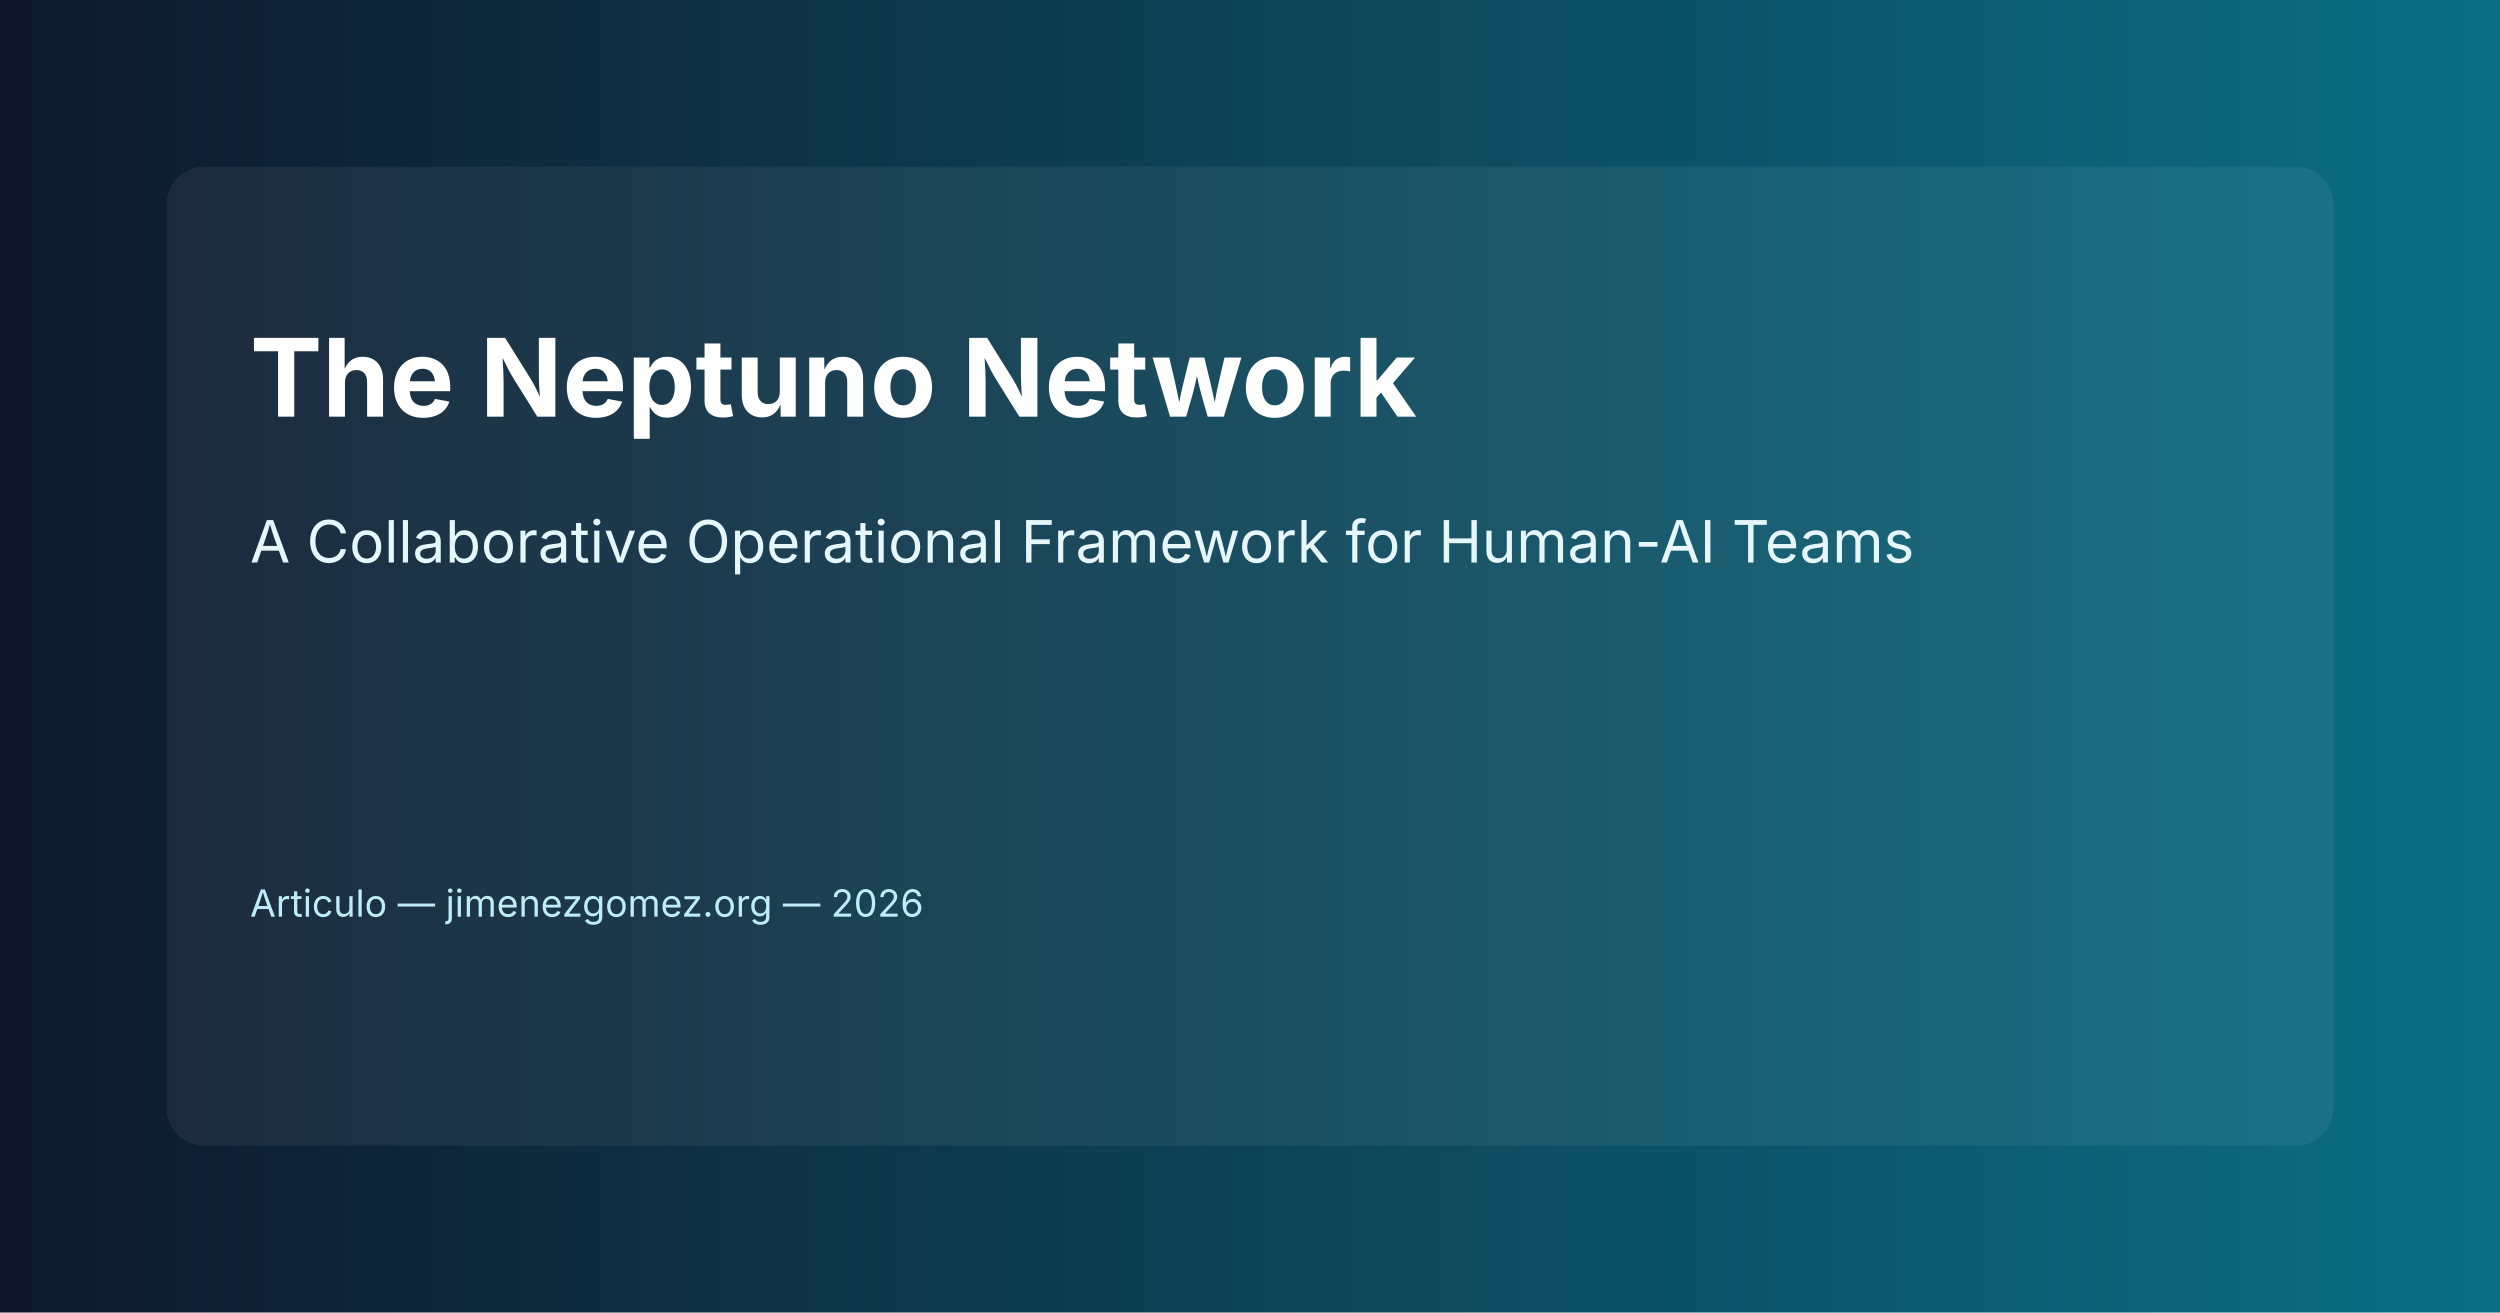
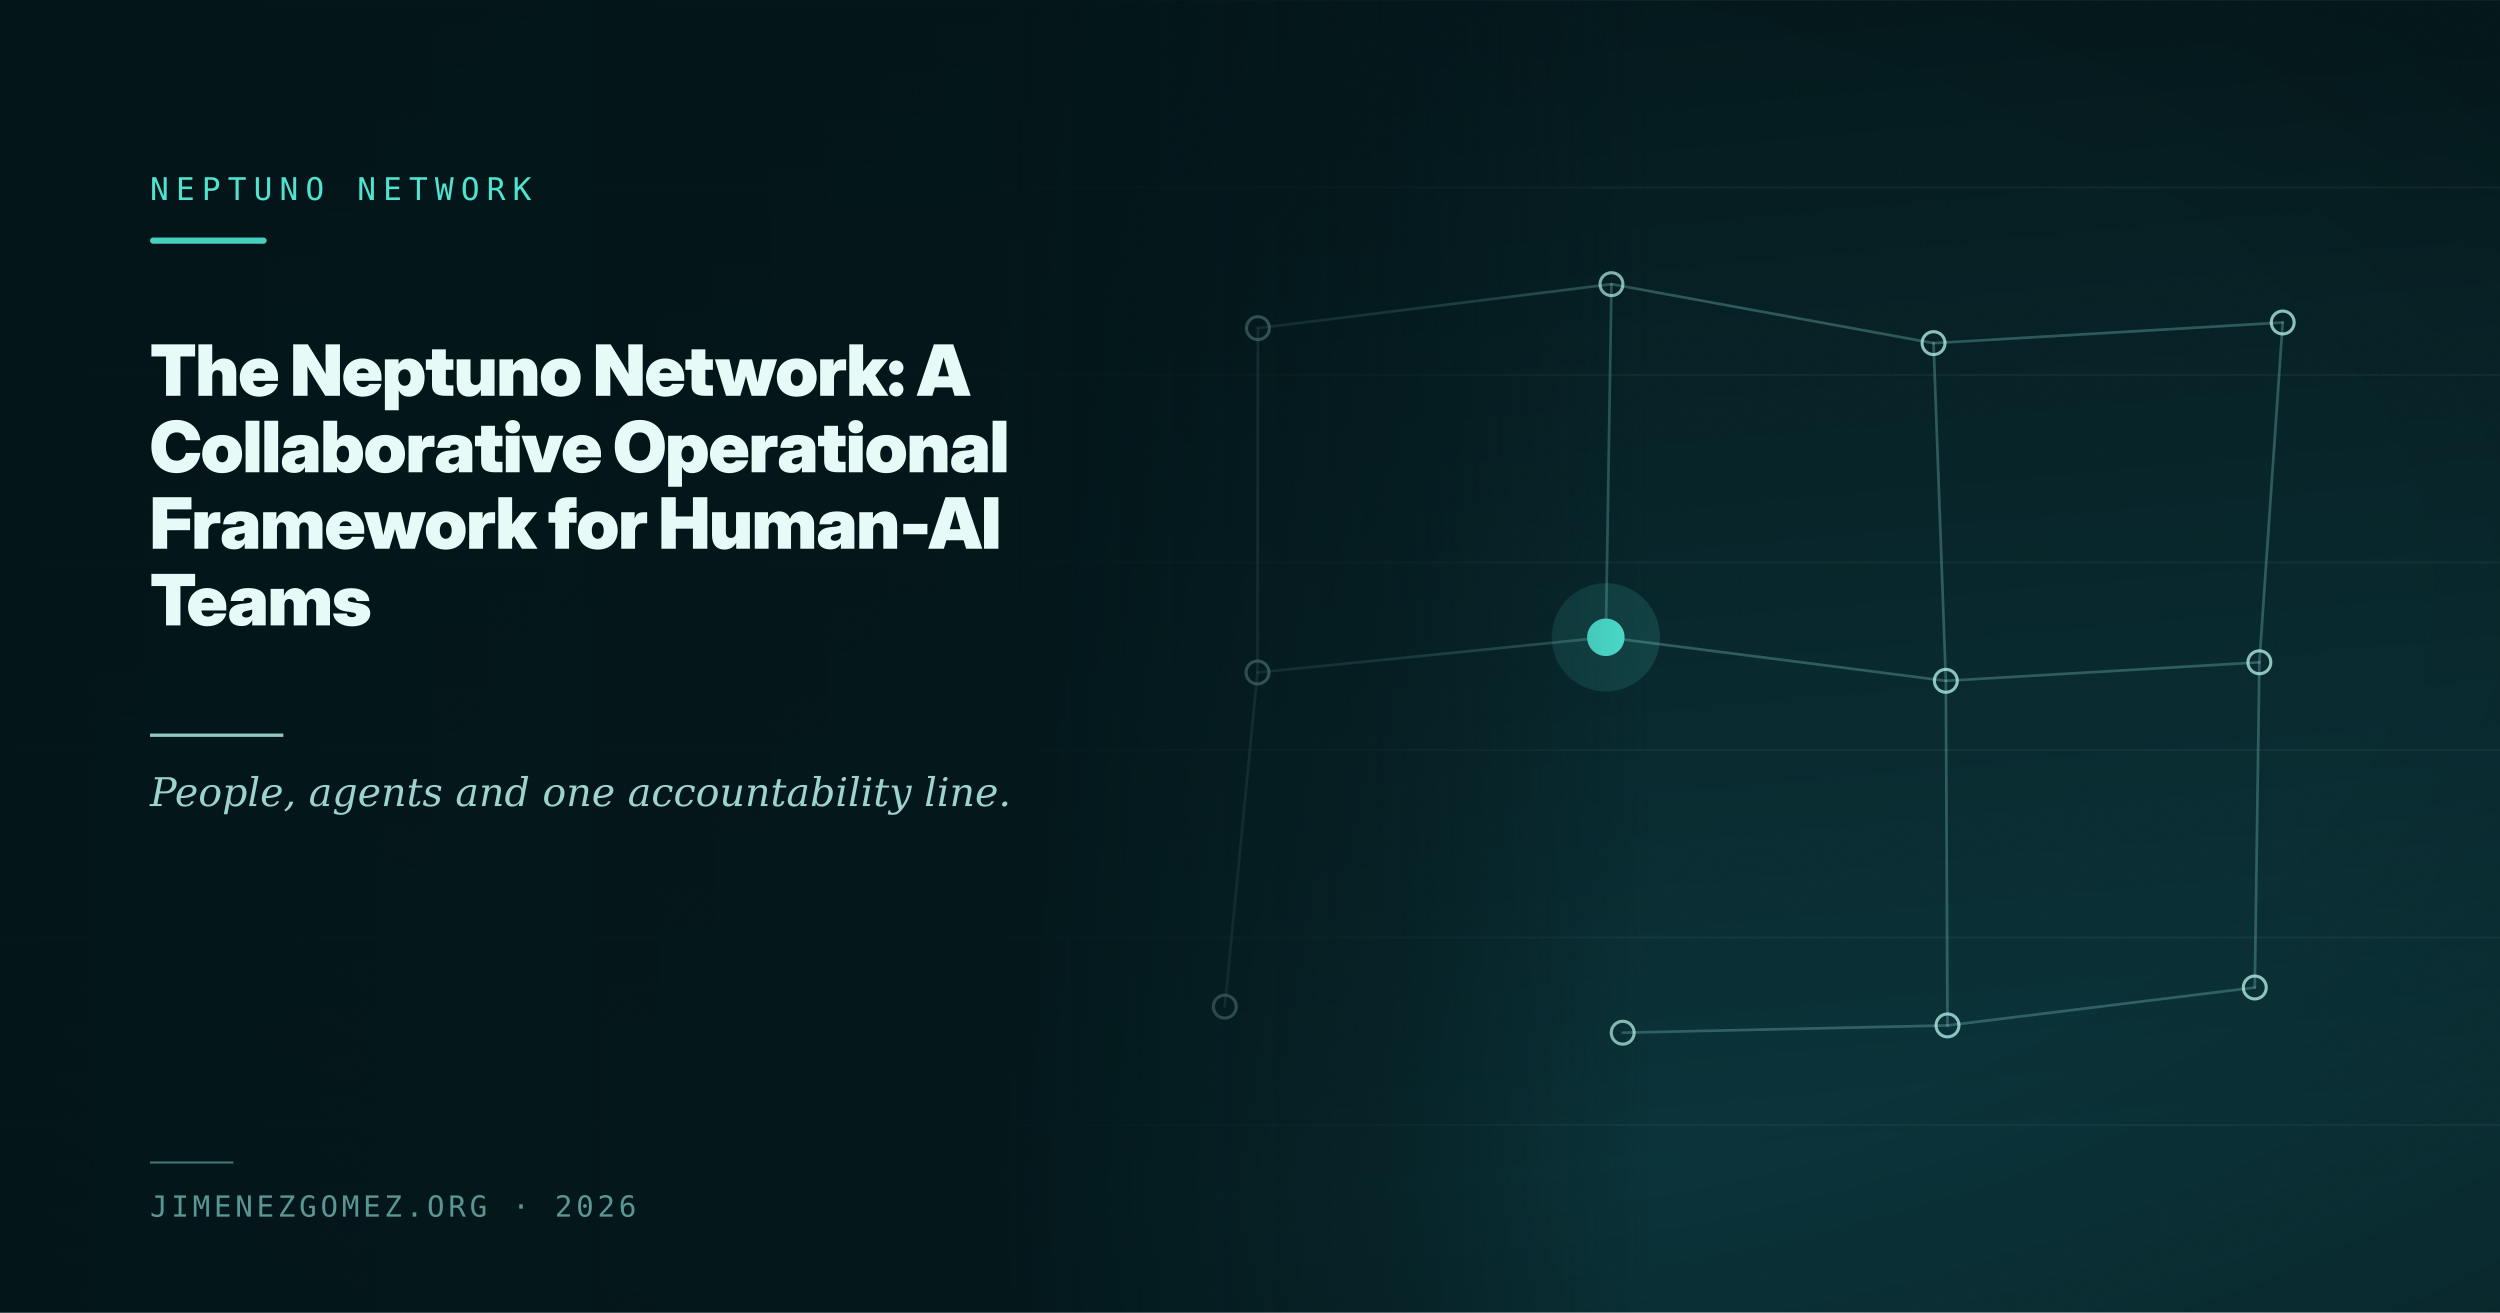
- <svg xmlns="http://www.w3.org/2000/svg" width="1200" height="630" viewBox="0 0 1200 630" preserveAspectRatio="xMidYMid meet">
+ <svg xmlns="http://www.w3.org/2000/svg" width="1200" height="630" viewBox="0 0 1200 630">
  <defs>
-     <linearGradient id="g" x1="0" x2="1">
-       <stop offset="0" stop-color="#0f172a" />
-       <stop offset="1" stop-color="#0b6f84" />
+     <linearGradient id="bg" x1="0" y1="0" x2="0.17" y2="0.98">
+       <stop offset="0%" stop-color="#031518" />
+       <stop offset="100%" stop-color="#0a3339" />
+     </linearGradient>
+     <radialGradient id="vig" cx="50%" cy="45%" r="78%">
+       <stop offset="58%" stop-color="#000000" stop-opacity="0" />
+       <stop offset="100%" stop-color="#000000" stop-opacity="0.26" />
+     </radialGradient>
+     <filter id="grain" x="0" y="0" width="100%" height="100%">
+       <feTurbulence type="fractalNoise" baseFrequency="0.7" numOctaves="3" seed="53" result="n" />
+       <feColorMatrix in="n" type="saturate" values="0" />
+       <feComponentTransfer>
+         <feFuncA type="linear" slope="0.5" />
+       </feComponentTransfer>
+     </filter>
+     <linearGradient id="scrim" x1="0" y1="0" x2="1" y2="0">
+       <stop offset="0%" stop-color="#031518" stop-opacity="0.97" />
+       <stop offset="40%" stop-color="#031518" stop-opacity="0.90" />
+       <stop offset="55%" stop-color="#031518" stop-opacity="0.55" />
+       <stop offset="66%" stop-color="#031518" stop-opacity="0" />
    </linearGradient>
  </defs>
-   <rect width="100%" height="100%" fill="url(#g)" />
-   <g transform="translate(80,80)">
-     <rect x="0" y="0" width="1040" height="470" rx="18" fill-opacity="0.06" fill="#ffffff" />
-     <text x="40" y="120" font-family="Inter, Arial, Helvetica, sans-serif" font-size="52" fill="#ffffff" font-weight="700">The Neptuno Network</text>
-     <text x="40" y="190" font-family="Inter, Arial, Helvetica, sans-serif" font-size="28" fill="#e6f7fb">A Collaborative Operational Framework for Human-AI Teams</text>
-     <text x="40" y="360" font-family="Inter, Arial, Helvetica, sans-serif" font-size="18" fill="#bdeef7">Articulo — jimenezgomez.org — 2026</text>
+   <rect width="1200" height="630" fill="url(#bg)" />
+   <rect width="1200" height="630" fill="url(#vig)" />
+   <g opacity="0.045" stroke="#e6fbf8" stroke-width="1">
+     <line x1="0" y1="0" x2="1200" y2="0" />
+     <line x1="0" y1="90" x2="1200" y2="90" />
+     <line x1="0" y1="180" x2="1200" y2="180" />
+     <line x1="0" y1="270" x2="1200" y2="270" />
+     <line x1="0" y1="360" x2="1200" y2="360" />
+     <line x1="0" y1="450" x2="1200" y2="450" />
+     <line x1="0" y1="540" x2="1200" y2="540" />
  </g>
+   <rect width="1200" height="630" filter="url(#grain)" opacity="0.028" />
+   <g opacity="1">
+     <line x1="603.8" y1="157.5" x2="773.5" y2="136.4" stroke="#5f9d9b" stroke-width="1.3" stroke-opacity="0.45" fill="none" stroke-linecap="round" stroke-linejoin="round" />
+     <line x1="603.8" y1="157.5" x2="603.6" y2="322.8" stroke="#5f9d9b" stroke-width="1.3" stroke-opacity="0.45" fill="none" stroke-linecap="round" stroke-linejoin="round" />
+     <line x1="773.5" y1="136.4" x2="928.1" y2="164.7" stroke="#5f9d9b" stroke-width="1.3" stroke-opacity="0.45" fill="none" stroke-linecap="round" stroke-linejoin="round" />
+     <line x1="773.5" y1="136.4" x2="770.8" y2="305.9" stroke="#5f9d9b" stroke-width="1.3" stroke-opacity="0.45" fill="none" stroke-linecap="round" stroke-linejoin="round" />
+     <line x1="928.1" y1="164.7" x2="1095.7" y2="154.8" stroke="#5f9d9b" stroke-width="1.3" stroke-opacity="0.45" fill="none" stroke-linecap="round" stroke-linejoin="round" />
+     <line x1="928.1" y1="164.7" x2="934.0" y2="326.8" stroke="#5f9d9b" stroke-width="1.3" stroke-opacity="0.45" fill="none" stroke-linecap="round" stroke-linejoin="round" />
+     <line x1="1095.7" y1="154.8" x2="1084.5" y2="317.9" stroke="#5f9d9b" stroke-width="1.3" stroke-opacity="0.45" fill="none" stroke-linecap="round" stroke-linejoin="round" />
+     <line x1="603.6" y1="322.8" x2="770.8" y2="305.9" stroke="#5f9d9b" stroke-width="1.3" stroke-opacity="0.45" fill="none" stroke-linecap="round" stroke-linejoin="round" />
+     <line x1="603.6" y1="322.8" x2="587.9" y2="483.2" stroke="#5f9d9b" stroke-width="1.3" stroke-opacity="0.45" fill="none" stroke-linecap="round" stroke-linejoin="round" />
+     <line x1="770.8" y1="305.9" x2="934.0" y2="326.8" stroke="#5f9d9b" stroke-width="1.3" stroke-opacity="0.45" fill="none" stroke-linecap="round" stroke-linejoin="round" />
+     <line x1="934.0" y1="326.8" x2="1084.5" y2="317.9" stroke="#5f9d9b" stroke-width="1.3" stroke-opacity="0.45" fill="none" stroke-linecap="round" stroke-linejoin="round" />
+     <line x1="934.0" y1="326.8" x2="934.8" y2="492.2" stroke="#5f9d9b" stroke-width="1.3" stroke-opacity="0.45" fill="none" stroke-linecap="round" stroke-linejoin="round" />
+     <line x1="1084.5" y1="317.9" x2="1082.3" y2="474.0" stroke="#5f9d9b" stroke-width="1.3" stroke-opacity="0.45" fill="none" stroke-linecap="round" stroke-linejoin="round" />
+     <line x1="778.9" y1="495.7" x2="934.8" y2="492.2" stroke="#5f9d9b" stroke-width="1.3" stroke-opacity="0.45" fill="none" stroke-linecap="round" stroke-linejoin="round" />
+     <line x1="934.8" y1="492.2" x2="1082.3" y2="474.0" stroke="#5f9d9b" stroke-width="1.3" stroke-opacity="0.45" fill="none" stroke-linecap="round" stroke-linejoin="round" />
+     <circle cx="603.8" cy="157.5" r="5.5" stroke="#b7f5ec" stroke-width="1.5" stroke-opacity="0.75" fill="none" stroke-linecap="round" stroke-linejoin="round" />
+     <circle cx="773.5" cy="136.4" r="5.5" stroke="#b7f5ec" stroke-width="1.5" stroke-opacity="0.75" fill="none" stroke-linecap="round" stroke-linejoin="round" />
+     <circle cx="928.1" cy="164.7" r="5.5" stroke="#b7f5ec" stroke-width="1.5" stroke-opacity="0.75" fill="none" stroke-linecap="round" stroke-linejoin="round" />
+     <circle cx="1095.7" cy="154.8" r="5.5" stroke="#b7f5ec" stroke-width="1.5" stroke-opacity="0.75" fill="none" stroke-linecap="round" stroke-linejoin="round" />
+     <circle cx="603.6" cy="322.8" r="5.5" stroke="#b7f5ec" stroke-width="1.5" stroke-opacity="0.75" fill="none" stroke-linecap="round" stroke-linejoin="round" />
+     <circle cx="770.8" cy="305.9" r="26" fill="#4fe3d1" fill-opacity="0.14" />
+     <circle cx="770.8" cy="305.9" r="9" fill="#4fe3d1" />
+     <circle cx="934.0" cy="326.8" r="5.5" stroke="#b7f5ec" stroke-width="1.5" stroke-opacity="0.75" fill="none" stroke-linecap="round" stroke-linejoin="round" />
+     <circle cx="1084.5" cy="317.9" r="5.5" stroke="#b7f5ec" stroke-width="1.5" stroke-opacity="0.75" fill="none" stroke-linecap="round" stroke-linejoin="round" />
+     <circle cx="587.9" cy="483.2" r="5.5" stroke="#b7f5ec" stroke-width="1.5" stroke-opacity="0.75" fill="none" stroke-linecap="round" stroke-linejoin="round" />
+     <circle cx="778.9" cy="495.7" r="5.5" stroke="#b7f5ec" stroke-width="1.5" stroke-opacity="0.75" fill="none" stroke-linecap="round" stroke-linejoin="round" />
+     <circle cx="934.8" cy="492.2" r="5.5" stroke="#b7f5ec" stroke-width="1.5" stroke-opacity="0.75" fill="none" stroke-linecap="round" stroke-linejoin="round" />
+     <circle cx="1082.3" cy="474.0" r="5.5" stroke="#b7f5ec" stroke-width="1.5" stroke-opacity="0.75" fill="none" stroke-linecap="round" stroke-linejoin="round" />
+   </g>
+   <rect width="1200" height="630" fill="url(#scrim)" />
+   <text x="72" y="96" font-family="IBM Plex Mono, DejaVu Sans Mono, monospace" font-size="15" letter-spacing="3.4" fill="#4fe3d1" font-weight="500">NEPTUNO NETWORK</text>
+   <rect x="72" y="114" width="56" height="3" rx="1.5" fill="#4fe3d1" fill-opacity="0.9" />
+   <text x="72" y="190.0" font-family="Inter Display, Inter, DejaVu Sans, sans-serif" font-size="34" font-weight="900" letter-spacing="-0.5" fill="#e6fbf8">The Neptuno Network: A</text>
+   <text x="72" y="226.7" font-family="Inter Display, Inter, DejaVu Sans, sans-serif" font-size="34" font-weight="900" letter-spacing="-0.5" fill="#e6fbf8">Collaborative Operational</text>
+   <text x="72" y="263.4" font-family="Inter Display, Inter, DejaVu Sans, sans-serif" font-size="34" font-weight="900" letter-spacing="-0.5" fill="#e6fbf8">Framework for Human-AI</text>
+   <text x="72" y="300.2" font-family="Inter Display, Inter, DejaVu Sans, sans-serif" font-size="34" font-weight="900" letter-spacing="-0.5" fill="#e6fbf8">Teams</text>
+   <line x1="72" y1="352.9" x2="136" y2="352.9" stroke="#b7f5ec" stroke-width="1.6" stroke-opacity="0.8" />
+   <text x="72" y="386.9" font-family="EB Garamond, DejaVu Serif, serif" font-size="19" font-style="italic" fill="#b7f5ec" fill-opacity="0.85">People, agents and one accountability line.</text>
+   <line x1="72" y1="558" x2="112" y2="558" stroke="#5f9d9b" stroke-width="1" stroke-opacity="0.7" />
+   <text x="72" y="584" font-family="IBM Plex Mono, DejaVu Sans Mono, monospace" font-size="14" letter-spacing="1.8" fill="#5f9d9b" fill-opacity="0.95">JIMENEZGOMEZ.ORG · 2026</text>
</svg>
